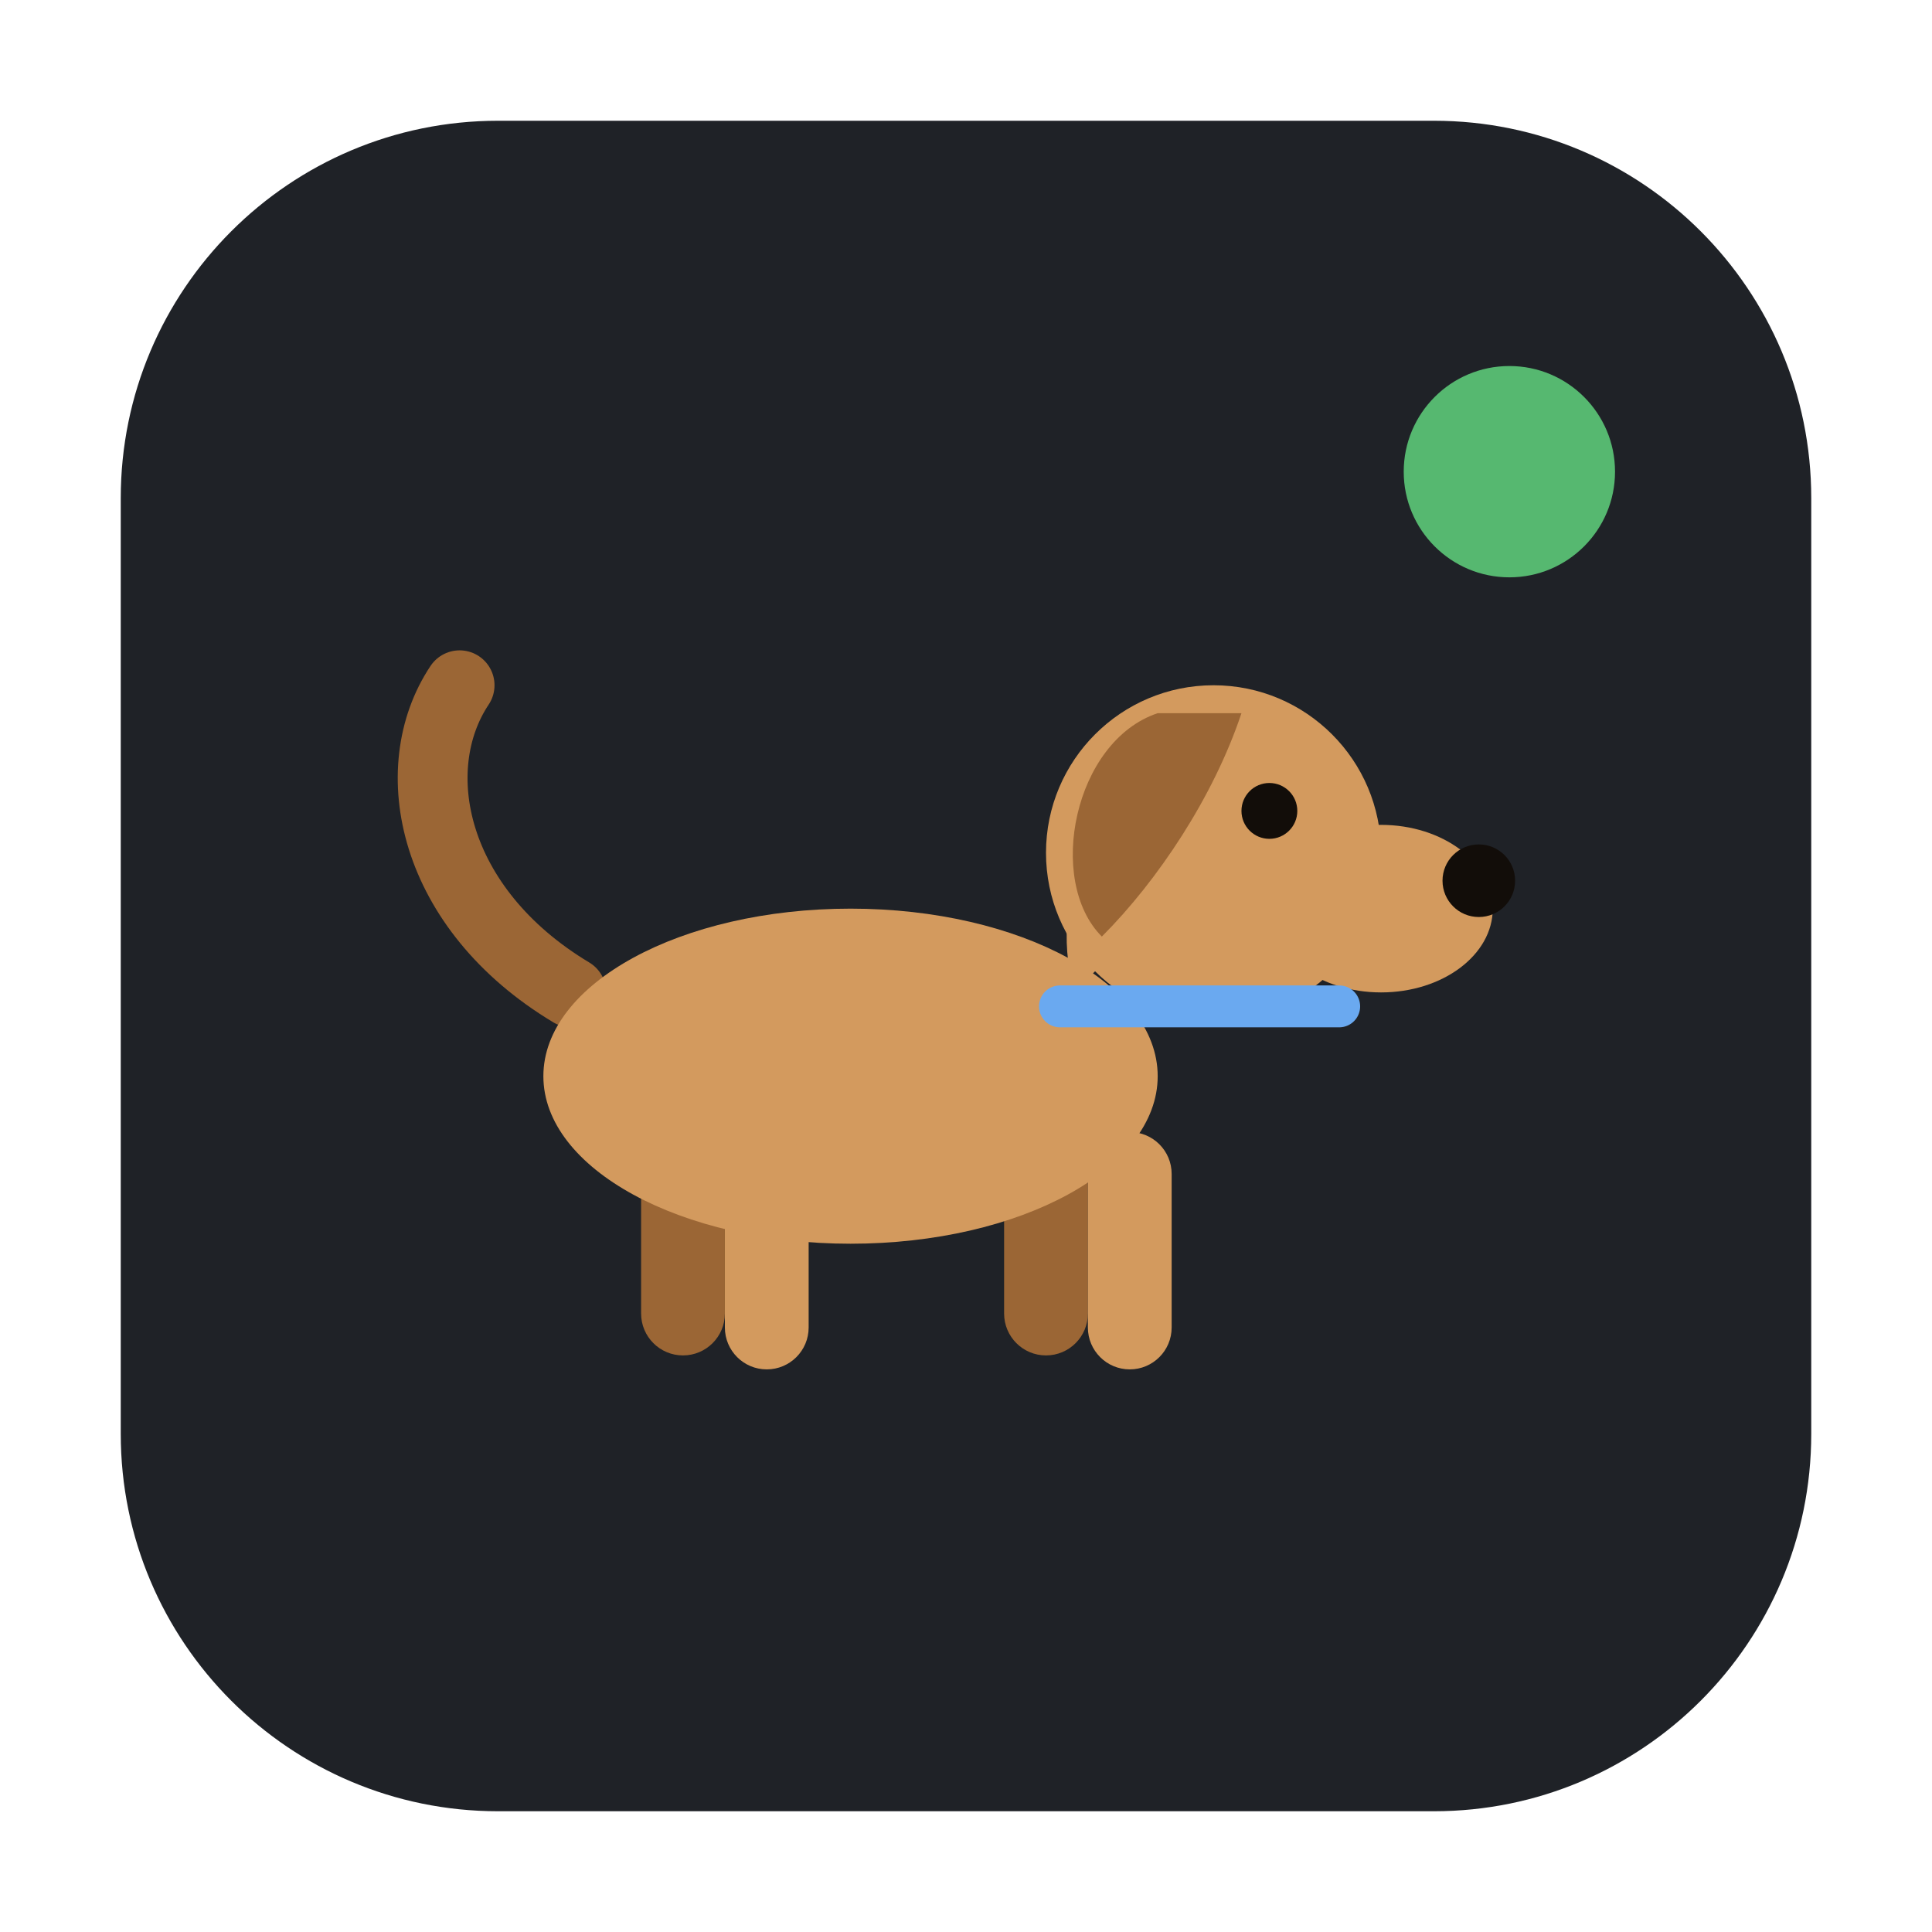
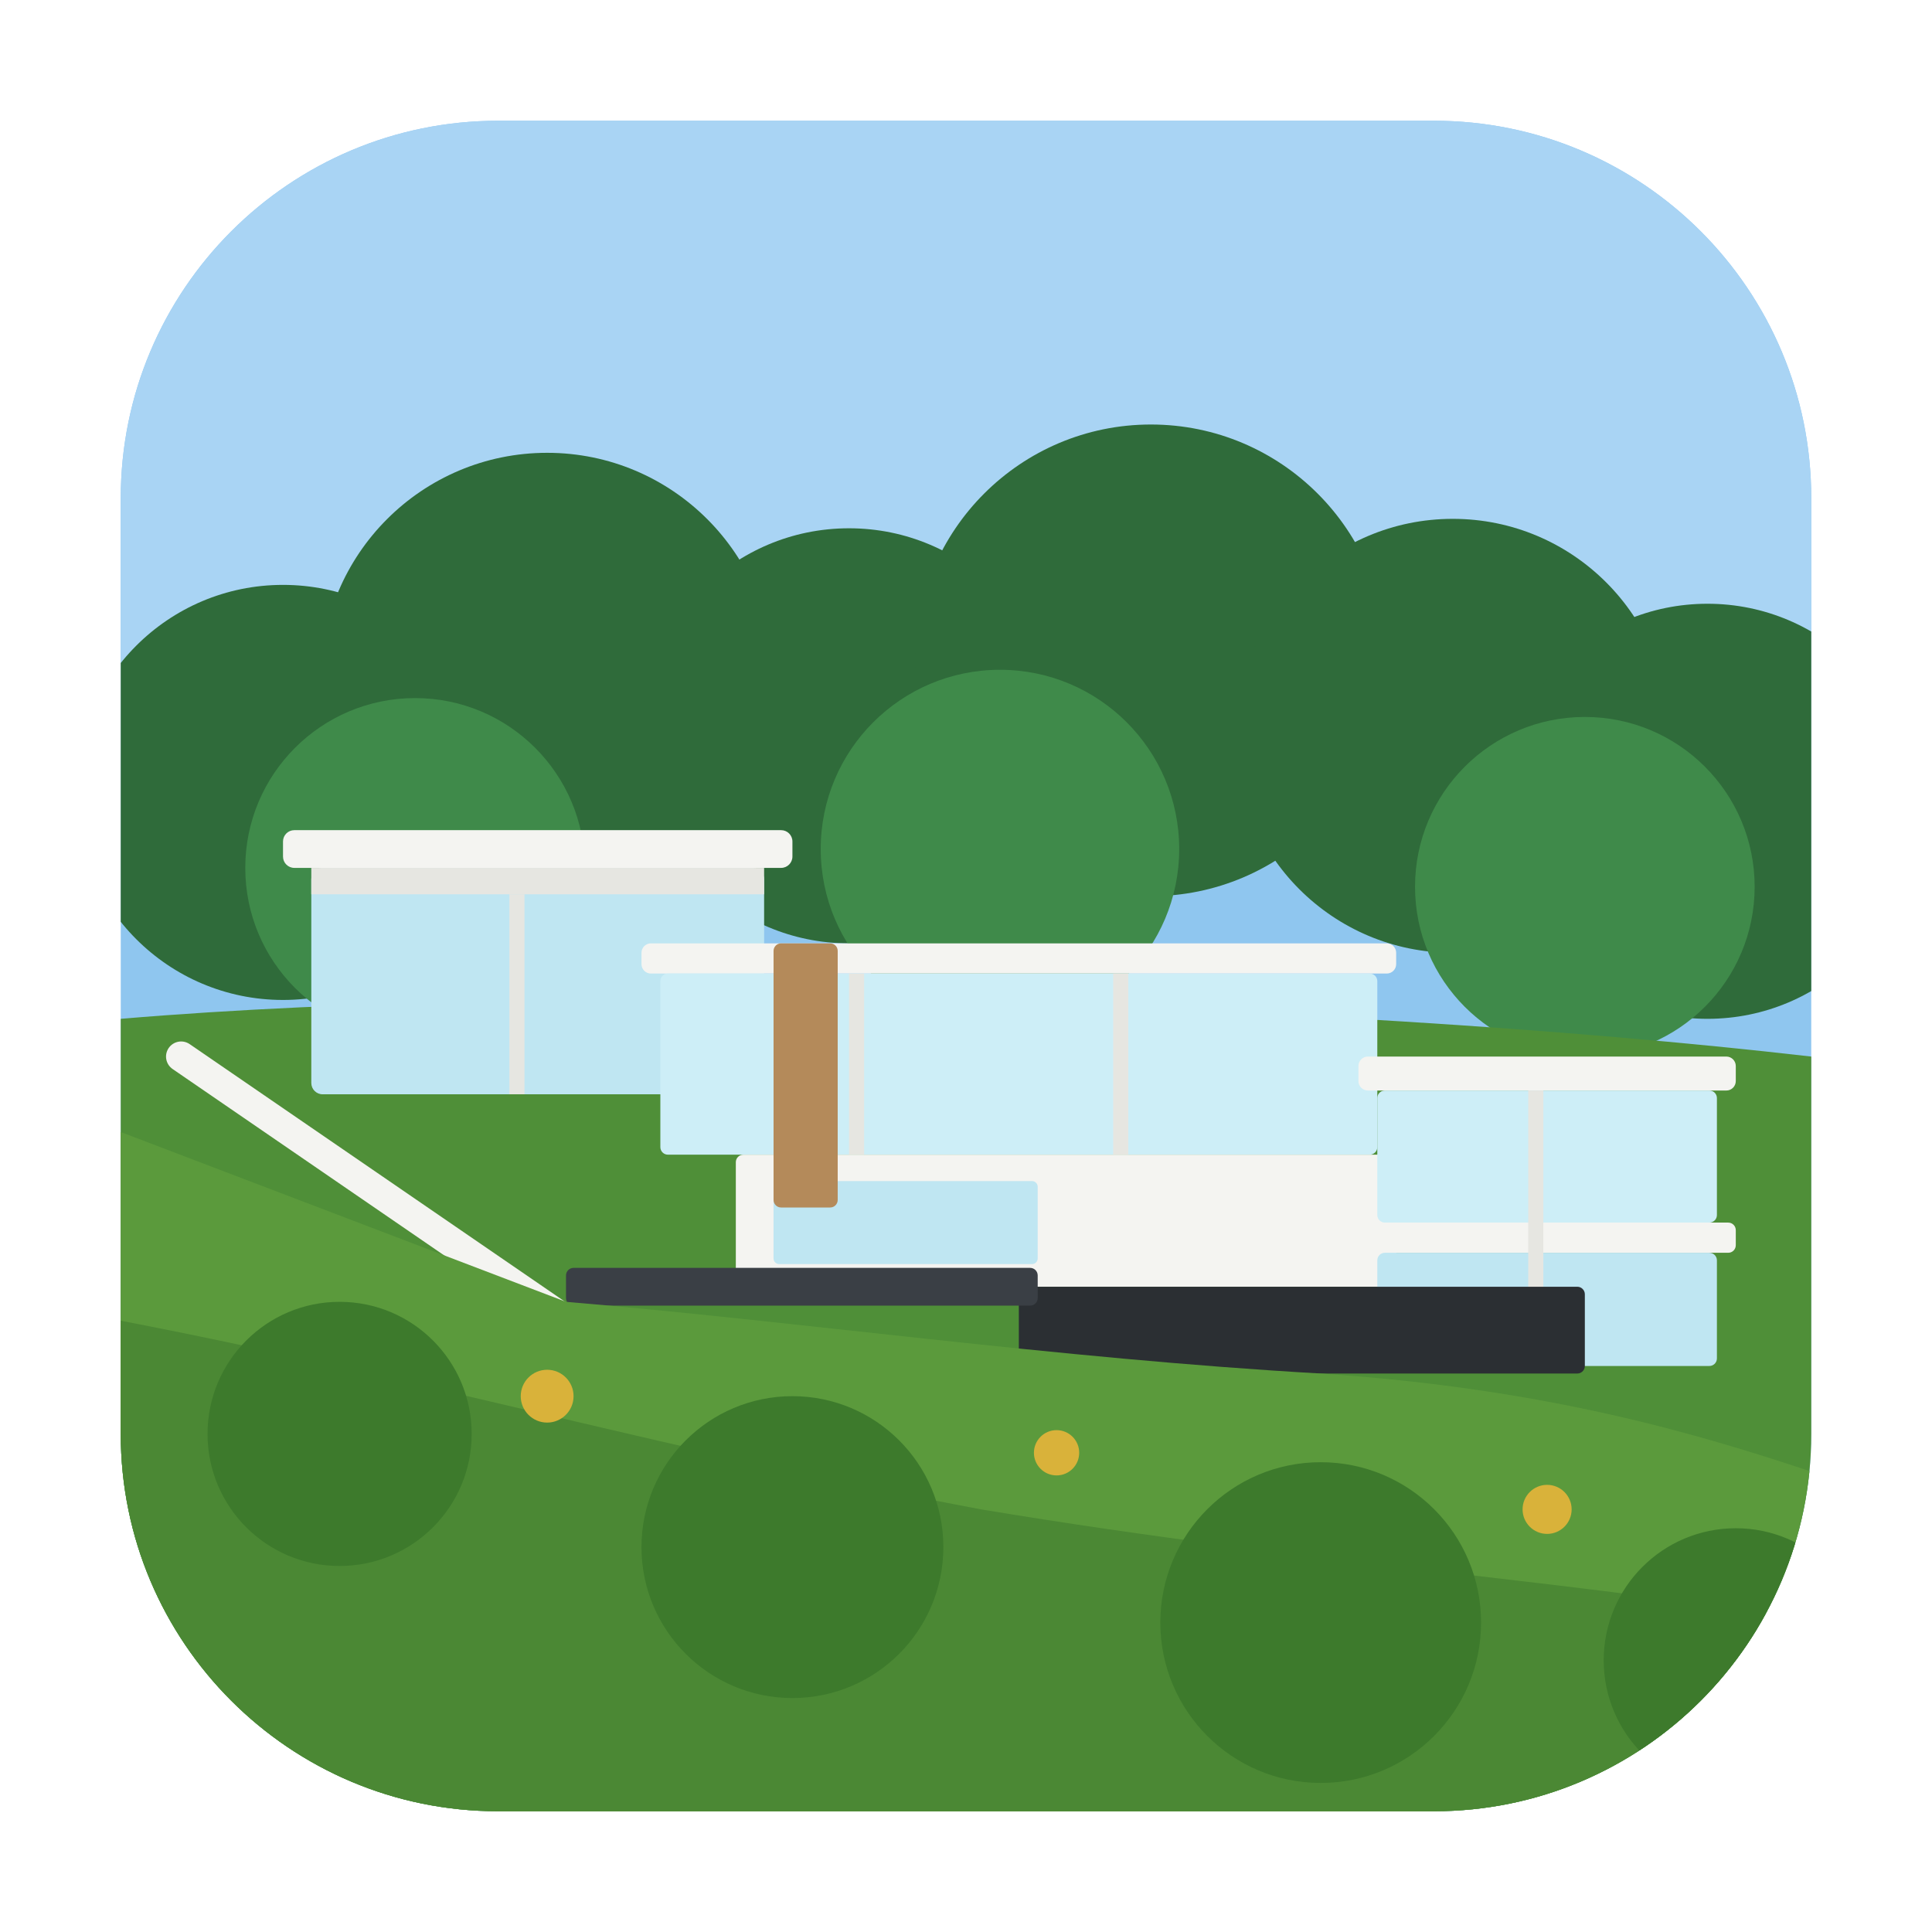
<svg xmlns="http://www.w3.org/2000/svg" viewBox="0 0 1024 1024">
-   <rect x="64" y="64" width="896" height="896" rx="200" fill="#1f2227" />
-   <g transform="translate(140 230) scale(7.4)">
-     <path d="M22 40 C12 34 10 24 14 18" fill="none" stroke="#9b6635" stroke-width="5" stroke-linecap="round" />
-     <rect x="27" y="50" width="6" height="16" rx="3" fill="#9b6635" />
-     <rect x="53" y="50" width="6" height="16" rx="3" fill="#9b6635" />
-     <ellipse cx="42" cy="46" rx="22" ry="12" fill="#d39a5e" />
-     <rect x="33" y="50" width="6" height="17" rx="3" fill="#d39a5e" />
-     <rect x="59" y="50" width="6" height="17" rx="3" fill="#d39a5e" />
-     <path d="M58 40 C56 32 60 26 66 32" fill="#d39a5e" />
-     <circle cx="68" cy="30" r="12" fill="#d39a5e" />
-     <ellipse cx="80" cy="34" rx="8" ry="6" fill="#d39a5e" />
-     <circle cx="87" cy="32" r="2.6" fill="#120d09" />
-     <circle cx="72" cy="27" r="2" fill="#120d09" />
-     <path d="M64 20 C58 22 56 32 60 36 C64 32 68 26 70 20 Z" fill="#9b6635" />
-     <path d="M57 41 h20" stroke="#6aa9f0" stroke-width="3" stroke-linecap="round" />
+   <defs>
+     <clipPath id="tile">
+       <rect x="64" y="64" width="896" height="896" rx="200" />
+     </clipPath>
+   </defs>
+   <g clip-path="url(#tile)">
+     <rect x="64" y="64" width="896" height="896" fill="#8fc6ef" />
+     <rect x="64" y="64" width="896" height="300" fill="#a9d4f4" />
+     <g fill="#2f6b3a">
+       <circle cx="150" cy="420" r="110" />
+       <circle cx="290" cy="360" r="120" />
+       <circle cx="450" cy="390" r="110" />
+       <circle cx="610" cy="350" r="125" />
+       <circle cx="770" cy="390" r="115" />
+       <circle cx="905" cy="430" r="110" />
+     </g>
+     <g fill="#3f8a4a">
+       <circle cx="220" cy="460" r="90" />
+       <circle cx="530" cy="450" r="95" />
+       <circle cx="840" cy="470" r="90" />
+     </g>
+     <path d="M64 540 C300 520 700 530 960 560 L960 960 L64 960 Z" fill="#4f8f38" />
+     <path d="M96 560 L300 700" stroke="#f4f4f1" stroke-width="16" stroke-linecap="round" />
+     <rect x="150" y="440" width="270" height="20" rx="6" fill="#f4f4f1" />
+     <rect x="165" y="460" width="240" height="120" rx="6" fill="#bfe6f2" />
+     <rect x="165" y="460" width="240" height="14" fill="#e6e6e1" />
+     <rect x="270" y="474" width="8" height="106" fill="#e6e6e1" />
+     <rect x="340" y="500" width="400" height="16" rx="5" fill="#f4f4f1" />
+     <rect x="350" y="516" width="380" height="96" rx="4" fill="#cdeef7" />
+     <rect x="450" y="516" width="8" height="96" fill="#e6e6e1" />
+     <rect x="590" y="516" width="8" height="96" fill="#e6e6e1" />
+     <rect x="390" y="612" width="350" height="70" rx="4" fill="#f4f4f1" />
+     <rect x="410" y="626" width="140" height="44" rx="3" fill="#bfe6f2" />
+     <rect x="410" y="500" width="34" height="140" rx="4" fill="#b48a5a" />
+     <rect x="720" y="560" width="200" height="18" rx="5" fill="#f4f4f1" />
+     <rect x="730" y="578" width="180" height="70" rx="4" fill="#cdeef7" />
+     <rect x="720" y="648" width="200" height="16" rx="4" fill="#f4f4f1" />
+     <rect x="730" y="664" width="180" height="60" rx="4" fill="#bfe6f2" />
+     <rect x="810" y="578" width="8" height="146" fill="#e6e6e1" />
+     <rect x="540" y="682" width="300" height="46" rx="4" fill="#2b2f33" />
+     <rect x="300" y="672" width="250" height="20" rx="4" fill="#3a3f45" />
+     <path d="M64 600 L300 690 C420 700 560 720 700 728 C820 736 900 760 960 780 L960 960 L64 960 Z" fill="#5b9a3c" />
+     <path d="M64 700 C220 730 360 770 520 800 C700 830 860 840 960 860 L960 960 L64 960 Z" fill="#4b8834" />
+     <g fill="#3d7a2c">
+       <circle cx="180" cy="760" r="70" />
+       <circle cx="420" cy="820" r="80" />
+       <circle cx="700" cy="860" r="85" />
+       <circle cx="920" cy="880" r="70" />
+     </g>
+     <g fill="#d9b23a">
+       <circle cx="290" cy="740" r="14" />
+       <circle cx="560" cy="770" r="12" />
+       <circle cx="820" cy="800" r="13" />
+     </g>
  </g>
-   <circle cx="800" cy="250" r="56" fill="#56b870" />
</svg>
